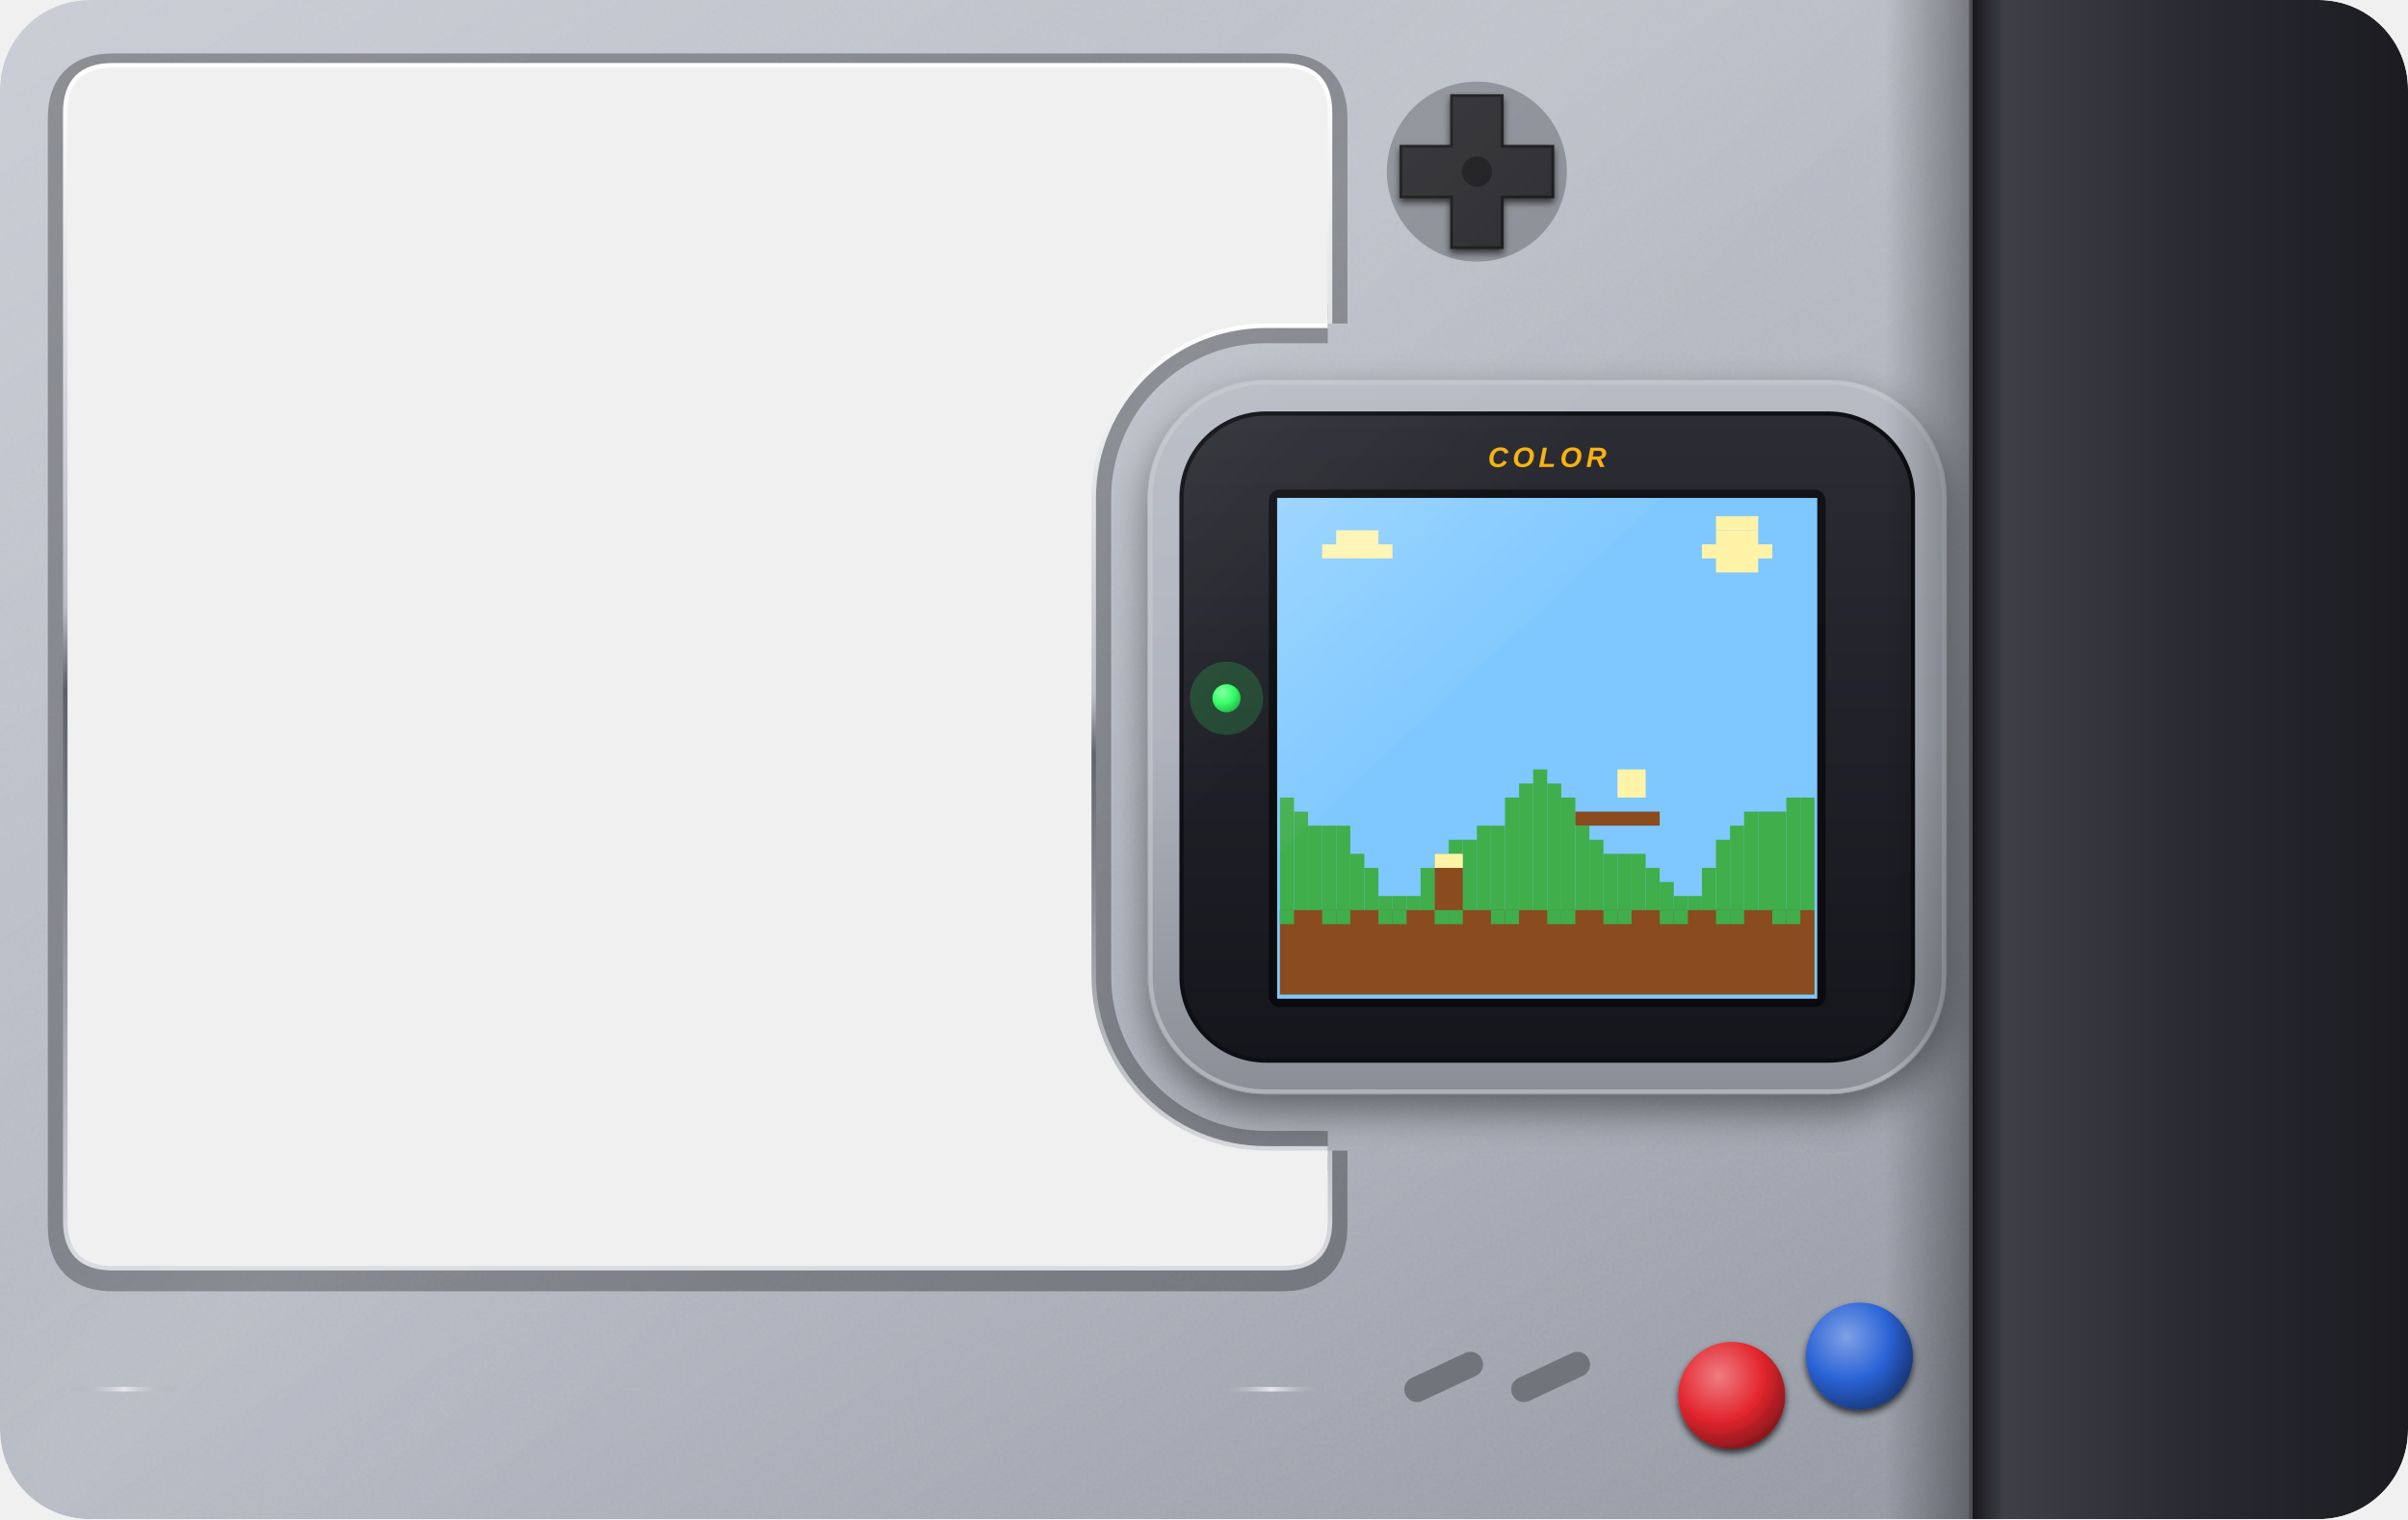
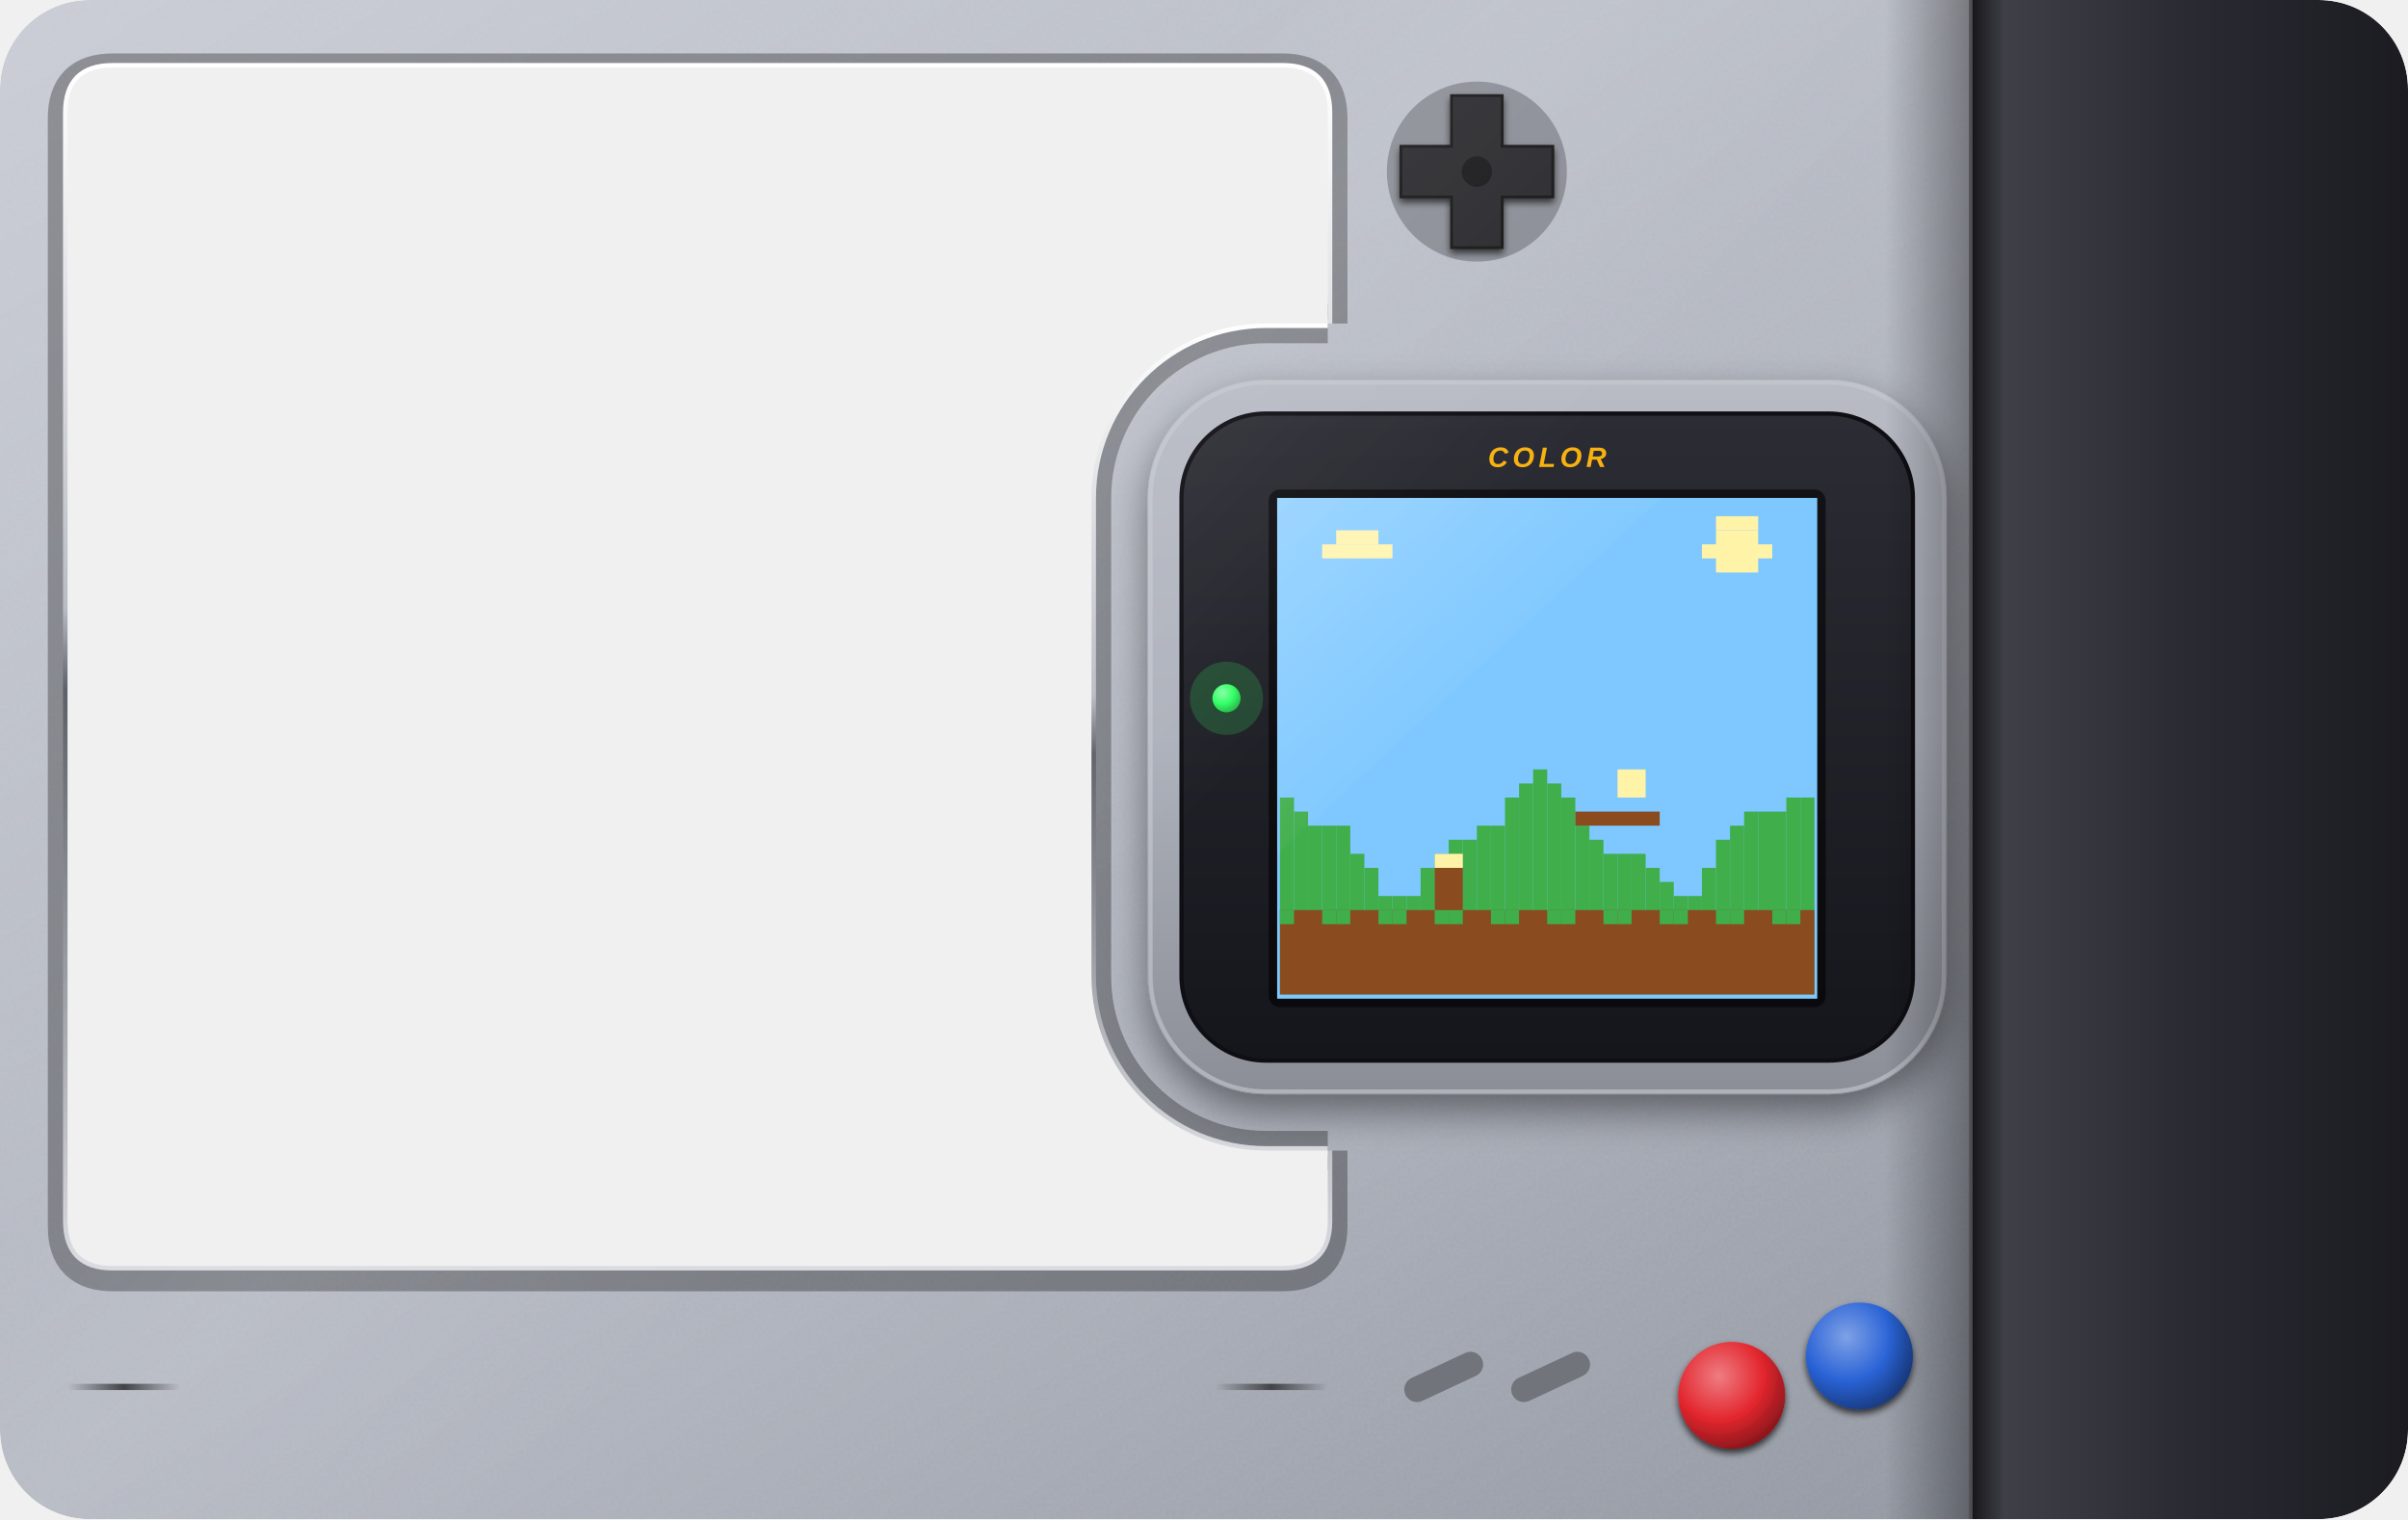
<svg xmlns="http://www.w3.org/2000/svg" viewBox="0 0 856 540" width="85.6mm" height="54mm">
  <defs>
    <clipPath id="card">
      <rect width="856" height="540" rx="31.8" />
    </clipPath>
    <clipPath id="win">
      <path d="M40 24 H456 Q472 24 472 40 V434 Q472 450 456 450 H40 Q24 450 24 434 V40 Q24 24 40 24 Z" />
    </clipPath>
    <mask id="hole" maskUnits="userSpaceOnUse" x="0" y="0" width="856" height="540">
      <rect width="856" height="540" fill="#fff" />
      <path d="M40 24 H456 Q472 24 472 40 V434 Q472 450 456 450 H40 Q24 450 24 434 V40 Q24 24 40 24 Z" fill="#000" />
      <rect x="388" y="115" width="324" height="294" rx="62" fill="#fff" />
    </mask>
    <mask id="noCarve" maskUnits="userSpaceOnUse" x="0" y="0" width="856" height="540">
      <rect width="856" height="540" fill="#fff" />
      <rect x="388" y="115" width="324" height="294" rx="62" fill="#000" />
    </mask>
    <linearGradient id="bodyG" x1="0" y1="0" x2="1" y2="1">
      <stop offset="0" stop-color="#c9ccd4" />
      <stop offset=".6" stop-color="#aeb2bc" />
      <stop offset="1" stop-color="#8a8f9a" />
    </linearGradient>
    <linearGradient id="spineG" x1="0" y1="0" x2="1" y2="0">
      <stop offset="0" stop-color="#131317" />
      <stop offset=".08" stop-color="#3f3f47" />
      <stop offset=".5" stop-color="#2a2a33" />
      <stop offset="1" stop-color="#1b1b21" />
    </linearGradient>
    <linearGradient id="spineShade" x1="0" y1="0" x2="1" y2="0">
      <stop offset="0" stop-color="#000" stop-opacity="0" />
      <stop offset="1" stop-color="#000" stop-opacity="0.35" />
    </linearGradient>
    <linearGradient id="fadeG" gradientUnits="userSpaceOnUse" x1="428" y1="0" x2="548" y2="0">
      <stop offset="0" stop-color="#fff" />
      <stop offset="1" stop-color="#fff" stop-opacity="0" />
    </linearGradient>
    <mask id="fadeM" maskUnits="userSpaceOnUse" x="0" y="0" width="856" height="540">
      <rect width="856" height="540" fill="url(#fadeG)" />
    </mask>
    <linearGradient id="frameG" x1="0" y1="0" x2="0" y2="1">
      <stop offset="0" stop-color="#ffffff" />
      <stop offset="0.45" stop-color="#b9bcc4" />
      <stop offset="0.52" stop-color="#5d6068" />
      <stop offset="1" stop-color="#d9dbe0" />
    </linearGradient>
    <linearGradient id="filetG" x1="0" y1="0" x2="1" y2="0">
-       <stop offset="0" stop-color="#9a9da6" stop-opacity="0" />
-       <stop offset=".5" stop-color="#e8e9ee" />
-       <stop offset="1" stop-color="#9a9da6" stop-opacity="0" />
+       <stop offset="0" stop-color="#424447" stop-opacity="0" />
+       <stop offset=".5" stop-color="#424447" />
+       <stop offset="1" stop-color="#424447" stop-opacity="0" />
    </linearGradient>
    <linearGradient id="sheen" x1="0" y1="0" x2="1" y2=".62">
      <stop offset="0" stop-color="#fff" stop-opacity="0" />
      <stop offset=".38" stop-color="#fff" stop-opacity="0" />
      <stop offset=".46" stop-color="#fff" stop-opacity=".07" />
      <stop offset=".6" stop-color="#fff" stop-opacity="0" />
    </linearGradient>
    <linearGradient id="glass" x1="0" y1="0" x2="1" y2="1">
      <stop offset="0" stop-color="#fff" stop-opacity=".22" />
      <stop offset=".35" stop-color="#fff" stop-opacity=".04" />
      <stop offset=".36" stop-color="#fff" stop-opacity="0" />
      <stop offset="1" stop-color="#fff" stop-opacity="0" />
    </linearGradient>
    <radialGradient id="crtVignette" r=".75">
      <stop offset=".6" stop-color="#000" stop-opacity="0" />
      <stop offset="1" stop-color="#000" stop-opacity=".6" />
    </radialGradient>
    <pattern id="scan" width="4" height="3" patternUnits="userSpaceOnUse">
      <rect width="4" height="1" fill="#000" opacity=".5" />
    </pattern>
    <pattern id="dither" width="2" height="2" patternUnits="userSpaceOnUse">
      <rect width="1" height="1" fill="#000" opacity=".25" />
      <rect x="1" y="1" width="1" height="1" fill="#000" opacity=".25" />
    </pattern>
    <filter id="noise" x="0" y="0" width="100%" height="100%">
      <feTurbulence type="fractalNoise" baseFrequency=".85" numOctaves="2" seed="3" />
      <feColorMatrix values="0 0 0 0 1  0 0 0 0 1  0 0 0 0 1  0 0 0 .07 0" />
      <feComposite in2="SourceGraphic" operator="in" />
    </filter>
    <filter id="woodF" x="0" y="0" width="100%" height="100%">
      <feTurbulence type="fractalNoise" baseFrequency=".008 .16" numOctaves="3" seed="7" />
      <feColorMatrix values=".55 0 0 0 .22  .34 0 0 0 .12  .16 0 0 0 .04  0 0 0 0 1" />
      <feComposite in2="SourceGraphic" operator="in" />
    </filter>
    <filter id="drop" x="-20%" y="-20%" width="140%" height="140%">
      <feDropShadow dx="0" dy="6" stdDeviation="7" flood-color="#000" flood-opacity="0.45" />
    </filter>
    <filter id="soft" x="-10%" y="-10%" width="120%" height="120%">
      <feDropShadow dx="0" dy="1.5" stdDeviation="1.2" flood-color="#000" flood-opacity=".7" />
    </filter>
    <filter id="glowW" x="-20%" y="-20%" width="140%" height="140%">
      <feGaussianBlur stdDeviation="2.5" result="b" />
      <feMerge>
        <feMergeNode in="b" />
        <feMergeNode in="SourceGraphic" />
      </feMerge>
    </filter>
  </defs>
  <g clip-path="url(#card)">
    <g id="art" mask="url(#hole)">
      <rect width="856" height="540" fill="url(#bodyG)" />
      <rect width="856" height="540" filter="url(#noise)" />
      <g mask="url(#noCarve)">
        <path d="M40 24 H456 Q472 24 472 40 V434 Q472 450 456 450 H40 Q24 450 24 434 V40 Q24 24 40 24 Z" fill="none" stroke="#000" stroke-width="14" stroke-opacity="0.3" transform="translate(0 2)" />
        <path d="M40 24 H456 Q472 24 472 40 V434 Q472 450 456 450 H40 Q24 450 24 434 V40 Q24 24 40 24 Z" fill="none" stroke="url(#frameG)" stroke-width="3.2" />
      </g>
      <g clip-path="url(#win)">
        <rect x="388" y="115" width="324" height="294" rx="62" fill="none" stroke="#000" stroke-width="14" stroke-opacity="0.3" />
        <rect x="388" y="115" width="324" height="294" rx="62" fill="none" stroke="url(#frameG)" stroke-width="3.2" />
      </g>
      <g id="aux1">
        <circle cx="525" cy="61" r="32" fill="#8b8e96" />
        <path d="M516 34 h18 v18 h18 v18 h-18 v18 h-18 v-18 h-18 v-18 h18 z" fill="#2a2a2e" stroke="#151517" filter="url(#soft)" />
        <circle cx="525" cy="61" r="5.4" fill="#19191c" />
      </g>
      <g id="aux2">
        <defs>
-           <radialGradient id="ab1330" cx=".38" cy=".32" r=".75">
+           <radialGradient id="ab670" cx=".38" cy=".32" r=".75">
            <stop offset="0" stop-color="#ee7d82" />
            <stop offset=".55" stop-color="#e3262e" />
            <stop offset="1" stop-color="#7d1519" />
          </radialGradient>
-           <radialGradient id="ab1331" cx=".38" cy=".32" r=".75">
+           <radialGradient id="ab671" cx=".38" cy=".32" r=".75">
            <stop offset="0" stop-color="#7fa1e6" />
            <stop offset=".55" stop-color="#2a63d6" />
            <stop offset="1" stop-color="#173676" />
          </radialGradient>
        </defs>
        <rect x="498" y="485" width="30" height="9" rx="4.5" fill="#71747a" transform="rotate(-25 513 489)" />
        <rect x="536" y="485" width="30" height="9" rx="4.5" fill="#71747a" transform="rotate(-25 551 489)" />
-         <circle cx="615.6" cy="496" r="19" fill="url(#ab1330)" filter="url(#soft)" />
-         <circle cx="661" cy="482" r="19" fill="url(#ab1331)" filter="url(#soft)" />
+         <circle cx="615.6" cy="496" r="19" fill="url(#ab670)" filter="url(#soft)" />
+         <circle cx="661" cy="482" r="19" fill="url(#ab671)" filter="url(#soft)" />
      </g>
      <g id="hero" transform="translate(550 262) scale(1)">
        <defs>
          <linearGradient id="hBody" x1="0" y1="0" x2="0" y2="1">
            <stop offset="0" stop-color="#b8bbc4" />
            <stop offset=".5" stop-color="#aeb2bc" />
            <stop offset="1" stop-color="#8b8e96" />
          </linearGradient>
          <linearGradient id="hBezel" x1="0" y1="0" x2="0" y2="1">
            <stop offset="0" stop-color="#2c2c34" />
            <stop offset="1" stop-color="#15151c" />
          </linearGradient>
          <radialGradient id="hLed" cx="0.36" cy="0.3" r="0.8">
            <stop offset="0" stop-color="#99ffb3" />
            <stop offset=".5" stop-color="#3f6" />
            <stop offset="1" stop-color="#1f993d" />
          </radialGradient>
          <linearGradient id="hGloss" x1="0" y1="0" x2="0" y2="1">
            <stop offset="0" stop-color="#fff" stop-opacity=".28" />
            <stop offset="1" stop-color="#fff" stop-opacity="0" />
          </linearGradient>
        </defs>
        <rect x="-142" y="-127" width="284" height="254" rx="42" fill="url(#hBody)" filter="url(#drop)" />
        <rect x="-141" y="-126" width="282" height="252" rx="41" fill="none" stroke="#c6c9d0" stroke-opacity=".6" stroke-width="1.5" />
        <rect x="-130" y="-115" width="260" height="230" rx="30" fill="url(#hBezel)" stroke="#0e0e13" stroke-width="1.5" />
        <text x="0" y="-96" text-anchor="middle" font-family="'Segoe UI',Arial" font-style="italic" font-weight="700" font-size="10" letter-spacing="1.5" fill="#f7b210">COLOR</text>
        <rect x="-99" y="-88" width="198" height="184" rx="4" fill="#000" opacity=".55" />
        <g>
          <rect x="-96" y="-85" width="192" height="178" fill="#7ec8ff" />
          <rect x="60" y="-73.5" width="15" height="15" fill="#fff3a8" />
          <rect x="55" y="-68.5" width="25" height="5" fill="#fff3a8" />
          <rect x="60" y="-78.5" width="15" height="5" fill="#fff3a8" />
          <rect x="-80" y="-68.5" width="25" height="5" fill="#fff3a8" />
          <rect x="-75" y="-73.5" width="15" height="5" fill="#fff3a8" />
          <rect x="-95" y="21.5" width="5" height="70" fill="#3fae4b" />
          <rect x="-90" y="26.5" width="5" height="65" fill="#3fae4b" />
          <rect x="-85" y="31.5" width="5" height="60" fill="#3fae4b" />
          <rect x="-80" y="31.5" width="5" height="60" fill="#3fae4b" />
          <rect x="-75" y="31.5" width="5" height="60" fill="#3fae4b" />
          <rect x="-70" y="41.5" width="5" height="50" fill="#3fae4b" />
          <rect x="-65" y="46.5" width="5" height="45" fill="#3fae4b" />
          <rect x="-60" y="56.5" width="5" height="35" fill="#3fae4b" />
          <rect x="-55" y="56.5" width="5" height="35" fill="#3fae4b" />
          <rect x="-50" y="56.5" width="5" height="35" fill="#3fae4b" />
          <rect x="-45" y="46.5" width="5" height="45" fill="#3fae4b" />
          <rect x="-40" y="41.5" width="5" height="50" fill="#3fae4b" />
          <rect x="-35" y="36.5" width="5" height="55" fill="#3fae4b" />
          <rect x="-30" y="36.5" width="5" height="55" fill="#3fae4b" />
          <rect x="-25" y="31.5" width="5" height="60" fill="#3fae4b" />
          <rect x="-20" y="31.5" width="5" height="60" fill="#3fae4b" />
          <rect x="-15" y="21.5" width="5" height="70" fill="#3fae4b" />
          <rect x="-10" y="16.5" width="5" height="75" fill="#3fae4b" />
          <rect x="-5" y="11.5" width="5" height="80" fill="#3fae4b" />
          <rect x="0" y="16.5" width="5" height="75" fill="#3fae4b" />
          <rect x="5" y="21.5" width="5" height="70" fill="#3fae4b" />
          <rect x="10" y="31.5" width="5" height="60" fill="#3fae4b" />
          <rect x="15" y="36.5" width="5" height="55" fill="#3fae4b" />
          <rect x="20" y="41.5" width="5" height="50" fill="#3fae4b" />
          <rect x="25" y="41.5" width="5" height="50" fill="#3fae4b" />
          <rect x="30" y="41.5" width="5" height="50" fill="#3fae4b" />
          <rect x="35" y="46.5" width="5" height="45" fill="#3fae4b" />
          <rect x="40" y="51.5" width="5" height="40" fill="#3fae4b" />
          <rect x="45" y="56.5" width="5" height="35" fill="#3fae4b" />
          <rect x="50" y="56.5" width="5" height="35" fill="#3fae4b" />
          <rect x="55" y="46.5" width="5" height="45" fill="#3fae4b" />
          <rect x="60" y="36.5" width="5" height="55" fill="#3fae4b" />
          <rect x="65" y="31.5" width="5" height="60" fill="#3fae4b" />
          <rect x="70" y="26.5" width="5" height="65" fill="#3fae4b" />
          <rect x="75" y="26.5" width="5" height="65" fill="#3fae4b" />
          <rect x="80" y="26.5" width="5" height="65" fill="#3fae4b" />
          <rect x="85" y="21.5" width="5" height="70" fill="#3fae4b" />
          <rect x="90" y="21.5" width="5" height="70" fill="#3fae4b" />
          <rect x="-95" y="61.5" width="190" height="30" fill="#8a4b1f" />
          <rect x="-95" y="61.5" width="5" height="5" fill="#3fae4b" />
          <rect x="-80" y="61.5" width="5" height="5" fill="#3fae4b" />
          <rect x="-75" y="61.5" width="5" height="5" fill="#3fae4b" />
          <rect x="-60" y="61.5" width="5" height="5" fill="#3fae4b" />
          <rect x="-55" y="61.5" width="5" height="5" fill="#3fae4b" />
          <rect x="-40" y="61.5" width="5" height="5" fill="#3fae4b" />
          <rect x="-35" y="61.5" width="5" height="5" fill="#3fae4b" />
          <rect x="-20" y="61.5" width="5" height="5" fill="#3fae4b" />
          <rect x="-15" y="61.5" width="5" height="5" fill="#3fae4b" />
          <rect x="0" y="61.5" width="5" height="5" fill="#3fae4b" />
          <rect x="5" y="61.5" width="5" height="5" fill="#3fae4b" />
          <rect x="20" y="61.5" width="5" height="5" fill="#3fae4b" />
          <rect x="25" y="61.5" width="5" height="5" fill="#3fae4b" />
          <rect x="40" y="61.5" width="5" height="5" fill="#3fae4b" />
          <rect x="45" y="61.5" width="5" height="5" fill="#3fae4b" />
          <rect x="60" y="61.5" width="5" height="5" fill="#3fae4b" />
          <rect x="65" y="61.5" width="5" height="5" fill="#3fae4b" />
          <rect x="80" y="61.5" width="5" height="5" fill="#3fae4b" />
          <rect x="85" y="61.5" width="5" height="5" fill="#3fae4b" />
          <rect x="-40" y="46.5" width="10" height="15" fill="#8a4b1f" />
          <rect x="-40" y="41.5" width="10" height="5" fill="#fff3a8" />
          <rect x="10" y="26.5" width="30" height="5" fill="#8a4b1f" />
          <rect x="25" y="11.5" width="10" height="10" fill="#fff3a8" />
        </g>
        <rect x="-96" y="-85" width="192" height="178" fill="url(#glass)" />
        <circle cx="-114" cy="-13.8" r="5" fill="url(#hLed)" />
        <circle cx="-114" cy="-13.8" r="13" fill="#3f6" opacity=".18" />
      </g>
      <rect width="856" height="540" fill="url(#sheen)" />
      <g id="spine">
        <rect x="670" y="0" width="30" height="540" fill="url(#spineShade)" />
        <rect x="700" y="0" width="156" height="540" fill="url(#spineG)" />
        <rect x="700" y="0" width="1.2" height="540" fill="#75757a" opacity=".6" />
      </g>
    </g>
-     <rect x="24" y="493" width="40" height="1.6" fill="url(#filetG)" />
-     <rect x="432" y="493" width="40" height="1.6" fill="url(#filetG)" />
+     <rect x="24" y="491.9" width="40" height="2.2" fill="url(#filetG)" />
+     <rect x="432" y="491.9" width="40" height="2.2" fill="url(#filetG)" />
  </g>
</svg>
